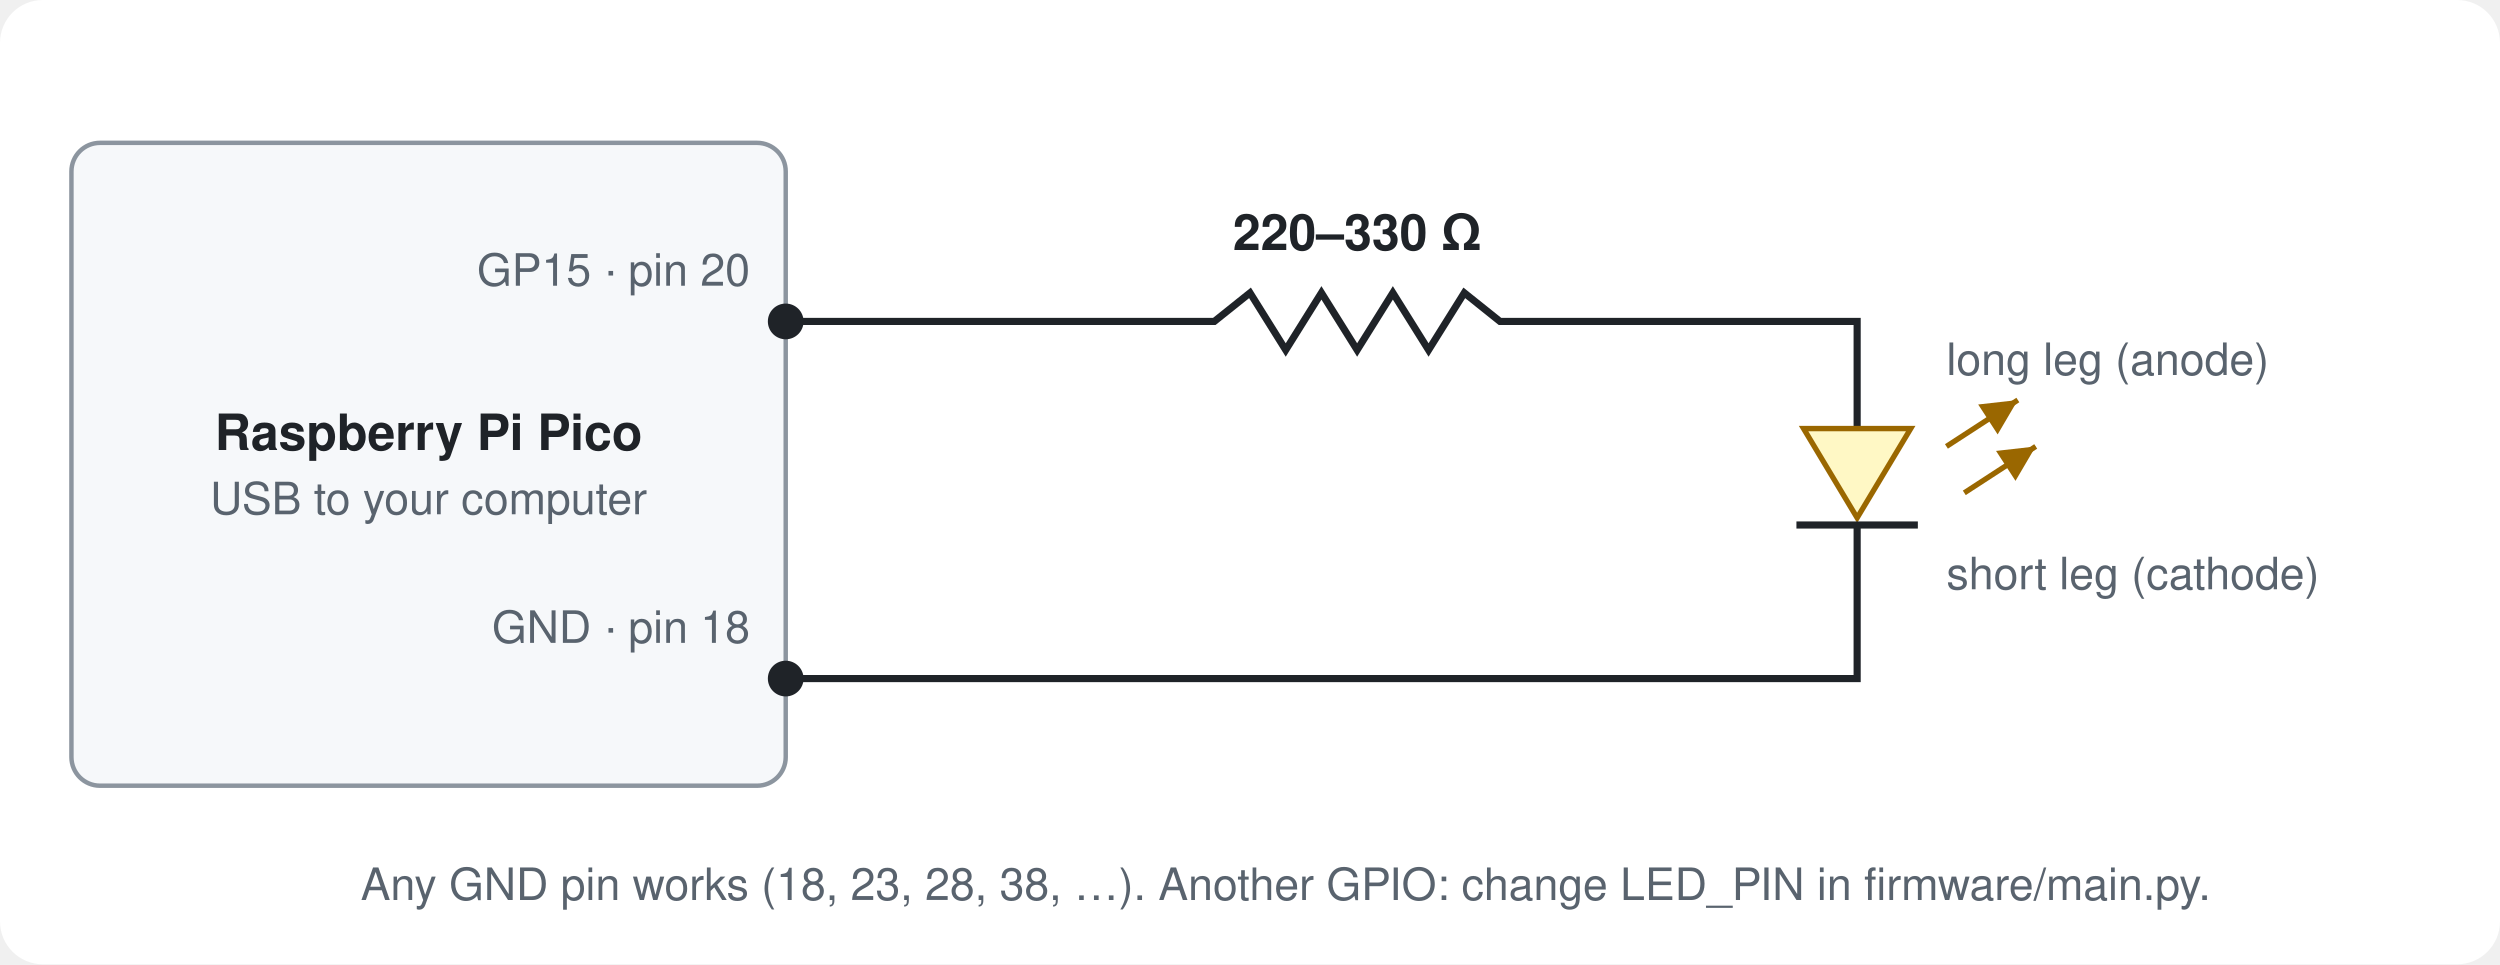
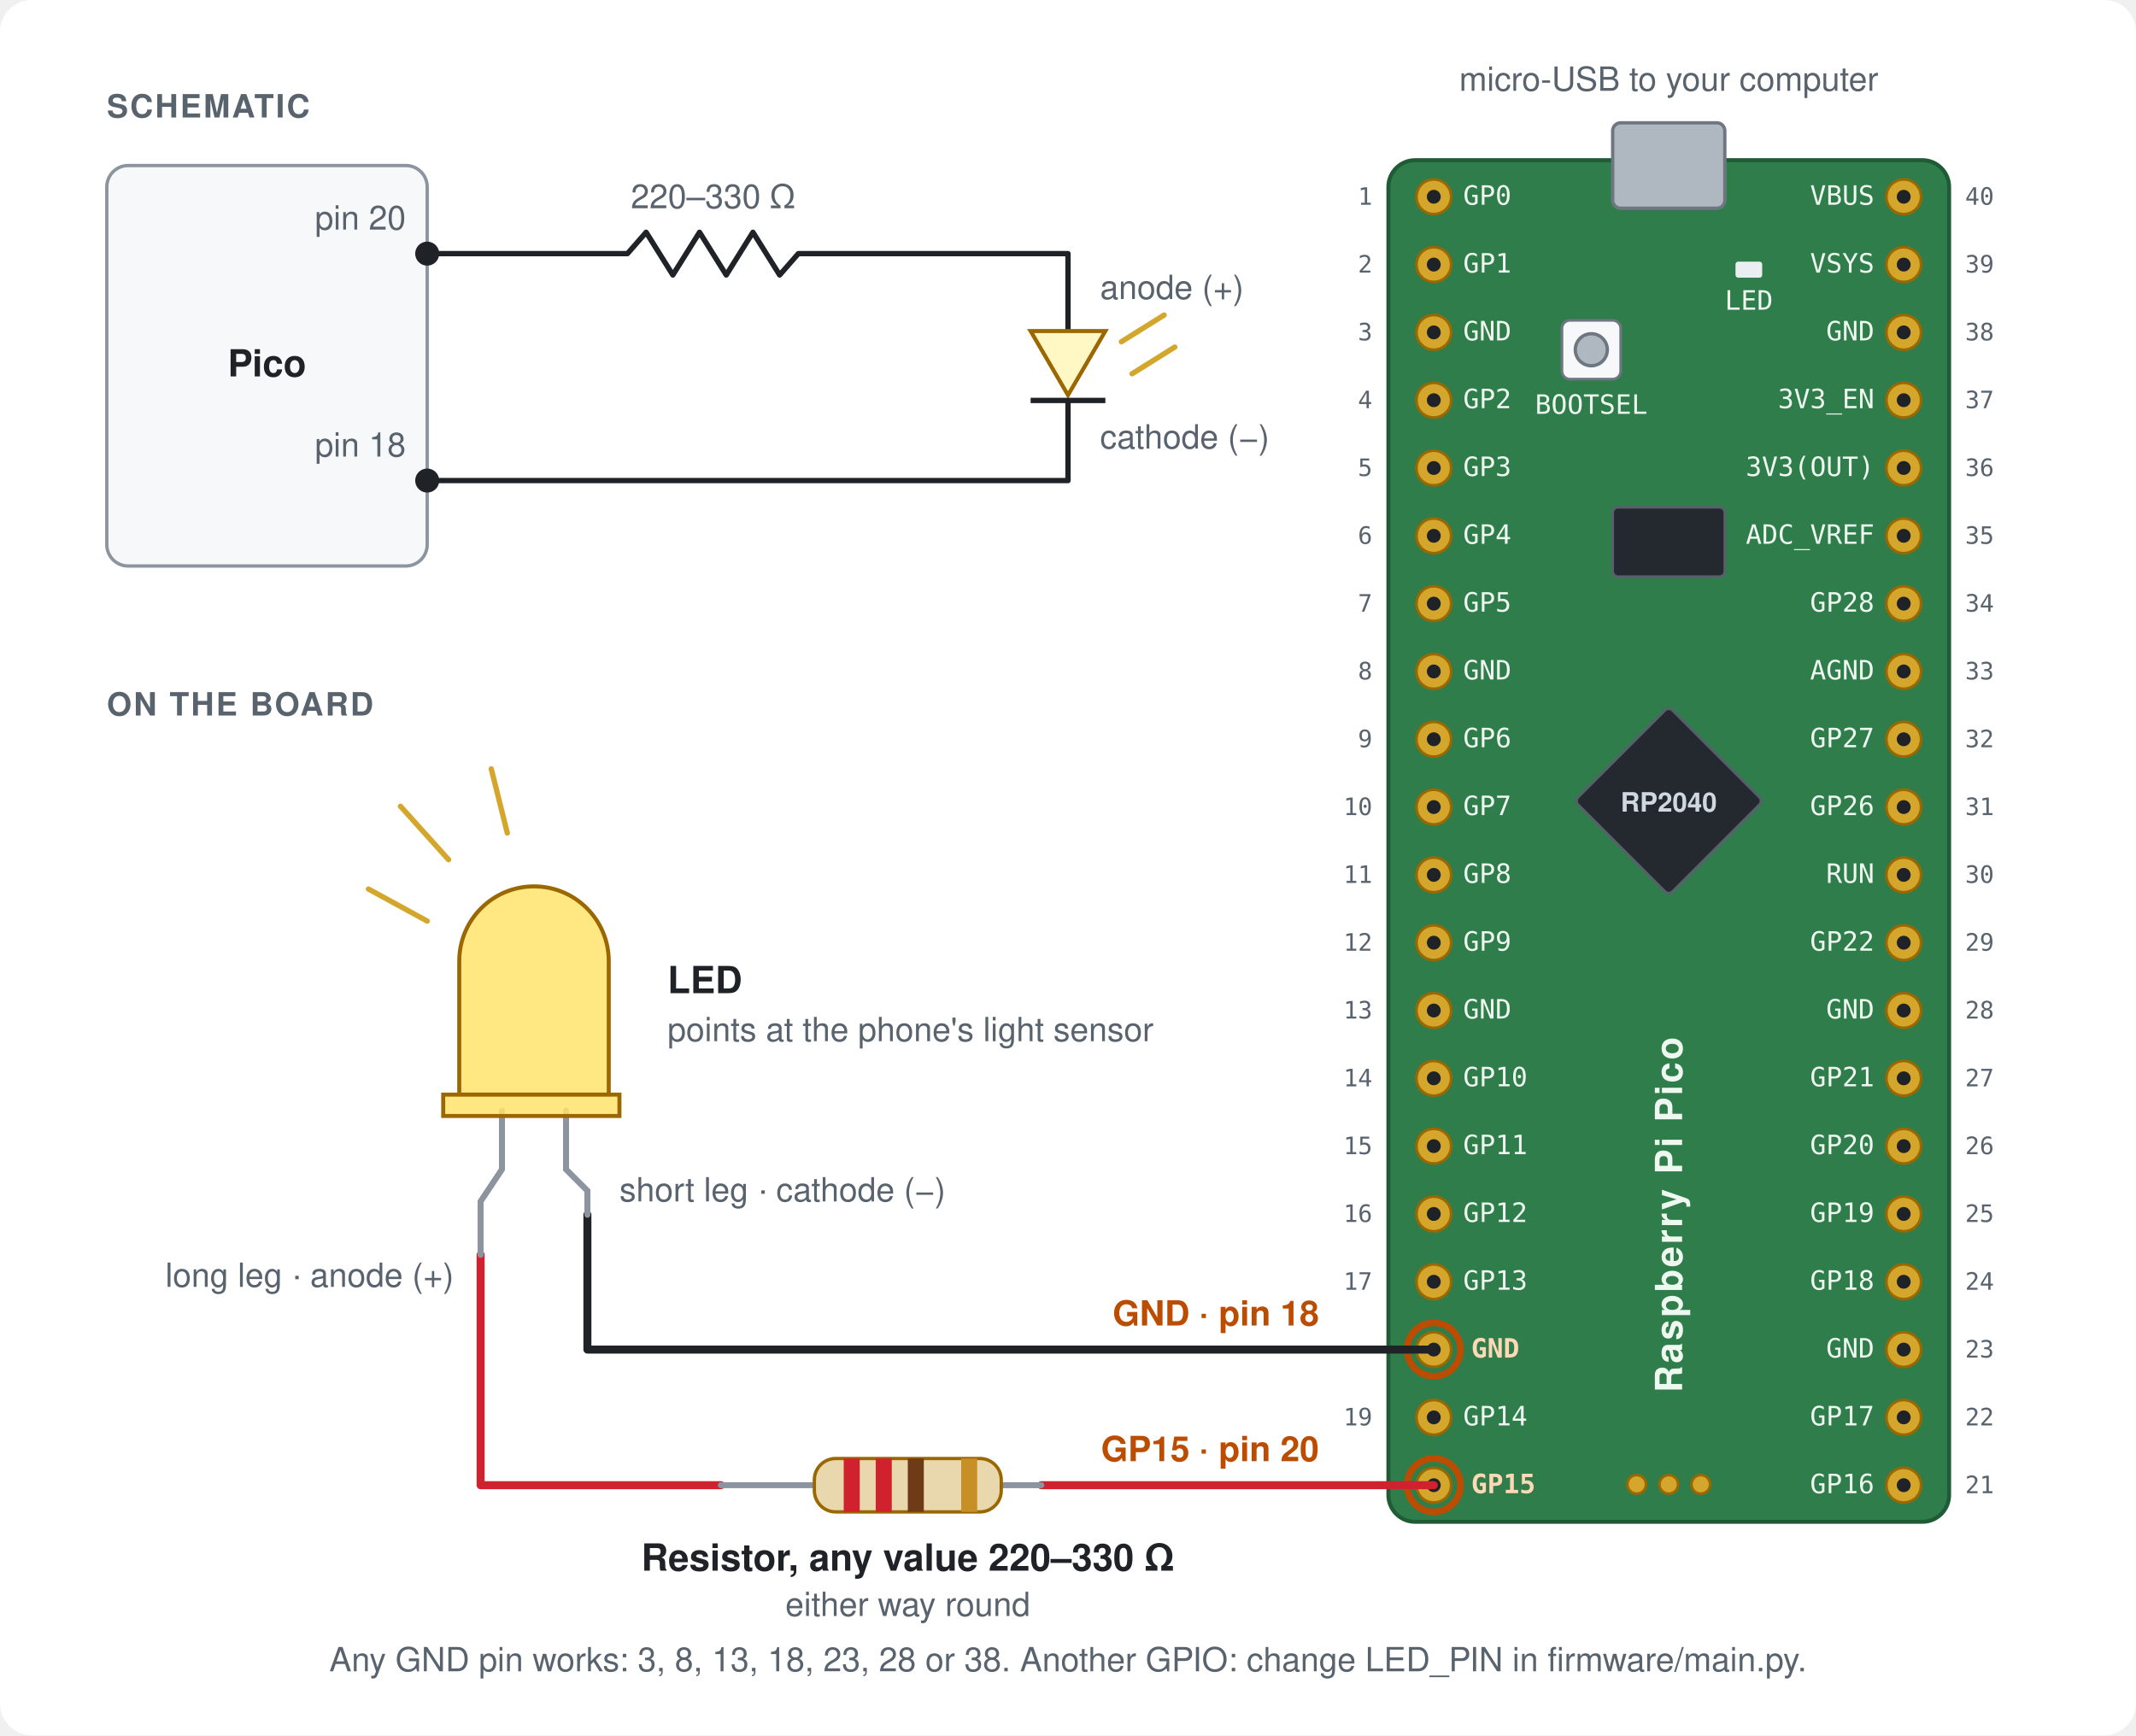
- <svg xmlns="http://www.w3.org/2000/svg" viewBox="0 0 700 270" width="700" height="270" role="img" aria-label="LED wiring: Pico pin GP15 (physical pin 20) goes through a 220 to 330 ohm resistor to the LED's long leg (anode); the LED's short leg (cathode) goes back to a Pico GND pin such as pin 18.">
+ <svg xmlns="http://www.w3.org/2000/svg" viewBox="0 0 800 650" width="800" height="650" role="img" aria-label="LED wiring, as a schematic and on the board. A Raspberry Pi Pico seen from the top, USB at the top edge. Physical pin 20 (GP15), the bottom pin on the left side, goes through a resistor (any value from 220 to 330 ohms) to the LED's long leg (anode). The LED's short leg (cathode) goes back to pin 18, a GND pin two places above it.">
  <style>
  .bg { fill: #ffffff; }
-   .frame { fill: none; stroke: #8c959f; stroke-width: 1.25; stroke-dasharray: 6 4; }
-   .box { fill: #f6f8fa; stroke: #8c959f; stroke-width: 1.25; }
-   .hub { fill: #ddf4ff; stroke: #0969da; stroke-width: 1.75; }
-   .exe { fill: #fff8c5; stroke: #9a6700; stroke-width: 1.75; }
-   .tool { fill: #ffffff; stroke: #9a6700; stroke-width: 1.25; }
-   .ok { fill: #dafbe1; stroke: #1a7f37; stroke-width: 1.75; }
-   .warn { fill: #fff1e5; stroke: #bc4c00; stroke-width: 1.5; }
-   .file { fill: #ffffff; stroke: #8c959f; stroke-width: 1.25; }
+   .pcb { fill: #2f7d4a; stroke: #1f5c35; stroke-width: 1.5; }
+   .silk { fill: #eef7f0; font-size: 10px; font-family: ui-monospace, SFMono-Regular, Menlo, Consolas, monospace; }
+   .silk-big { fill: #eef7f0; font-size: 14px; font-weight: 600; letter-spacing: 0.06em; }
+   .pad { fill: #d4a72c; stroke: #9a6700; stroke-width: 1; }
+   .hole { fill: #1f2328; }
+   .hot { fill: none; stroke: #bc4c00; stroke-width: 2.5; }
+   .hot-silk { fill: #ffd8b5; font-weight: 700; }
+   .metal { fill: #afb8c1; stroke: #6e7781; stroke-width: 1.25; }
+   .chip { fill: #24292f; stroke: #57606a; stroke-width: 1; }
+   .chip-t { fill: #d0d7de; font-size: 10px; font-weight: 600; }
+   .btn { fill: #f6f8fa; stroke: #6e7781; stroke-width: 1; }
+   .smd { fill: #eaeef2; }
+   .wire-sig { fill: none; stroke: #cf222e; stroke-width: 3; stroke-linecap: round; stroke-linejoin: round; }
+   .wire-gnd { fill: none; stroke: #1f2328; stroke-width: 3; stroke-linecap: round; stroke-linejoin: round; }
+   .lead { fill: none; stroke: #8c959f; stroke-width: 2.25; stroke-linecap: round; }
+   .res { fill: #e9d7ad; stroke: #9a6700; stroke-width: 1.25; }
+   .b-red { fill: #cf222e; } .b-brown { fill: #6f3b17; } .b-gold { fill: #c69026; }
+   .led-body { fill: #ffe46b; fill-opacity: 0.85; stroke: #9a6700; stroke-width: 1.5; }
+   .ray { fill: none; stroke: #d4a72c; stroke-width: 2; stroke-linecap: round; }
  text { font-family: -apple-system, BlinkMacSystemFont, "Segoe UI", Helvetica, Arial, sans-serif; }
  .t { fill: #1f2328; font-size: 14px; font-weight: 600; }
  .s { fill: #59636e; font-size: 12.5px; }
-   .lb { fill: #59636e; font-size: 12px; font-style: italic; }
-   .hd { fill: #59636e; font-size: 12px; font-weight: 600; letter-spacing: 0.04em; }
-   .m { font-family: ui-monospace, SFMono-Regular, Menlo, Consolas, monospace; }
-   .ln { fill: none; stroke: #59636e; stroke-width: 1.5; }
-   .ln-ok { fill: none; stroke: #1a7f37; stroke-width: 1.75; }
-   .ln-warn { fill: none; stroke: #bc4c00; stroke-width: 1.5; }
-   .ln-exe { fill: none; stroke: #9a6700; stroke-width: 1.5; }
-   .dash { stroke-dasharray: 5 4; }
-   .ah { fill: #59636e; } .ah-ok { fill: #1a7f37; } .ah-warn { fill: #bc4c00; } .ah-exe { fill: #9a6700; }
-   .grid { stroke: #d1d9e0; stroke-width: 1; }
-   .axis { stroke: #8c959f; stroke-width: 1; }
-   .s1 { fill: none; stroke: #0969da; stroke-width: 2; stroke-linejoin: round; }
-   .s2 { fill: none; stroke: #bc4c00; stroke-width: 2; stroke-linejoin: round; }
-   .k1 { fill: #0969da; } .k2 { fill: #bc4c00; }
-   .dot-old { fill: #ffffff; stroke: #59636e; stroke-width: 2; }
-   .dot-new { fill: #59636e; stroke: #ffffff; stroke-width: 2; }
-   .led { fill: #fff8c5; stroke: #9a6700; stroke-width: 1.5; }
-   .wire { fill: none; stroke: #1f2328; stroke-width: 2; }
-   .pin { fill: #1f2328; }
+   .hd { fill: #59636e; font-size: 12px; font-weight: 600; letter-spacing: 0.06em; }
+   .box { fill: #f6f8fa; stroke: #8c959f; stroke-width: 1.25; }
+   .dot { fill: #1f2328; }
+   .sch { fill: none; stroke: #1f2328; stroke-width: 2; stroke-linejoin: round; }
+   .sch-led { fill: #fff8c5; stroke: #9a6700; stroke-width: 1.5; }
+   .n { fill: #59636e; font-size: 9px; font-family: ui-monospace, SFMono-Regular, Menlo, Consolas, monospace; }
+   .hot-t { fill: #bc4c00; font-size: 13px; font-weight: 600; }
  @media (prefers-color-scheme: dark) {
    .bg { fill: #0d1117; }
-     .frame { stroke: #656c76; }
+     .pcb { fill: #24603a; stroke: #3fb950; }
+     .hot { stroke: #f0883e; }
+     .wire-gnd { stroke: #e6edf3; }
+     .lead { stroke: #9198a1; }
+     .t { fill: #e6edf3; }
+     .s, .n, .hd { fill: #9198a1; }
    .box { fill: #151b23; stroke: #656c76; }
-     .hub { fill: #0c2d6b; stroke: #4493f8; }
-     .exe { fill: #3a2d05; stroke: #d29922; }
-     .tool { fill: #0d1117; stroke: #d29922; }
-     .ok { fill: #04260f; stroke: #3fb950; }
-     .warn { fill: #3d1d08; stroke: #f0883e; }
-     .file { fill: #0d1117; stroke: #656c76; }
-     .t { fill: #e6edf3; }
-     .s, .lb, .hd { fill: #9198a1; }
-     .ln { stroke: #9198a1; } .ln-ok { stroke: #3fb950; } .ln-warn { stroke: #f0883e; } .ln-exe { stroke: #d29922; }
-     .ah { fill: #9198a1; } .ah-ok { fill: #3fb950; } .ah-warn { fill: #f0883e; } .ah-exe { fill: #d29922; }
-     .grid { stroke: #262c36; }
-     .axis { stroke: #656c76; }
-     .s1 { stroke: #4493f8; } .s2 { stroke: #db6d28; }
-     .k1 { fill: #4493f8; } .k2 { fill: #db6d28; }
-     .dot-old { fill: #0d1117; stroke: #9198a1; }
-     .dot-new { fill: #9198a1; stroke: #0d1117; }
-     .led { fill: #3a2d05; stroke: #d29922; }
-     .wire { stroke: #e6edf3; }
-     .pin { fill: #e6edf3; }
+     .dot { fill: #e6edf3; }
+     .sch { stroke: #e6edf3; }
+     .sch-led { fill: #3a2d05; stroke: #d29922; }
+     .hot-t { fill: #f0883e; }
  }
</style>
-   <defs>
-     <marker id="ah" viewBox="0 0 10 10" refX="10" refY="5" markerWidth="10" markerHeight="10" markerUnits="userSpaceOnUse" orient="auto-start-reverse">
-       <path class="ah" d="M0,0 L10,5 L0,10 z" />
-     </marker>
-     <marker id="ah-ok" viewBox="0 0 10 10" refX="10" refY="5" markerWidth="10" markerHeight="10" markerUnits="userSpaceOnUse" orient="auto-start-reverse">
-       <path class="ah-ok" d="M0,0 L10,5 L0,10 z" />
-     </marker>
-     <marker id="ah-warn" viewBox="0 0 10 10" refX="10" refY="5" markerWidth="10" markerHeight="10" markerUnits="userSpaceOnUse" orient="auto-start-reverse">
-       <path class="ah-warn" d="M0,0 L10,5 L0,10 z" />
-     </marker>
-     <marker id="ah-exe" viewBox="0 0 10 10" refX="10" refY="5" markerWidth="10" markerHeight="10" markerUnits="userSpaceOnUse" orient="auto-start-reverse">
-       <path class="ah-exe" d="M0,0 L10,5 L0,10 z" />
-     </marker>
-   </defs>
-   <rect class="bg" x="0" y="0" width="700" height="270" rx="12" />
-   <rect class="box" x="20" y="40" width="200" height="180" rx="8" />
-   <text class="t" x="120.0" y="126.0" text-anchor="middle">Raspberry Pi Pico</text>
-   <text class="s" x="120.0" y="144.0" text-anchor="middle">USB to your computer</text>
-   <circle class="pin" cx="220" cy="90" r="5" />
-   <text class="s" x="210" y="80" text-anchor="end">GP15 · pin 20</text>
-   <circle class="pin" cx="220" cy="190" r="5" />
-   <text class="s" x="210" y="180" text-anchor="end">GND · pin 18</text>
-   <path class="wire" d="M220,90 L340,90 L340,90 L350,82 L360,98 L370,82 L380,98 L390,82 L400,98 L410,82 L420,90 L520,90 L520,120" />
-   <text class="t" x="380" y="70" text-anchor="middle">220–330 Ω</text>
-   <polygon class="led" points="505,120 535,120 520,145" />
-   <line class="wire" x1="503" y1="147" x2="537" y2="147" />
-   <path class="ln-exe" d="M545,125 L565,112" marker-end="url(#ah-exe)" />
-   <path class="ln-exe" d="M550,138 L570,125" marker-end="url(#ah-exe)" />
-   <path class="wire" d="M520,147 L520,190 L220,190" />
-   <text class="s" x="545" y="105" text-anchor="start">long leg (anode)</text>
-   <text class="s" x="545" y="165" text-anchor="start">short leg (cathode)</text>
-   <text class="s" x="360" y="252" text-anchor="middle">Any GND pin works (18, 23, 28, 38, …). Another GPIO: change LED_PIN in firmware/main.py.</text>
+   <rect class="bg" x="0" y="0" width="800" height="650" rx="12" />
+   <text class="hd" x="40" y="44">SCHEMATIC</text>
+   <rect class="box" x="40" y="62" width="120" height="150" rx="8" />
+   <text class="t" x="100" y="141" text-anchor="middle">Pico</text>
+   <circle class="dot" cx="160" cy="95" r="4.5" />
+   <text class="s" x="152" y="86" text-anchor="end">pin 20</text>
+   <circle class="dot" cx="160" cy="180" r="4.5" />
+   <text class="s" x="152" y="171" text-anchor="end">pin 18</text>
+   <path class="sch" d="M160,95 L235,95 L242,87 L252,103 L262,87 L272,103 L282,87 L292,103 L299,95 L400,95 L400,124" />
+   <text class="s" x="267" y="78" text-anchor="middle">220–330 Ω</text>
+   <polygon class="sch-led" points="386,124 414,124 400,148" />
+   <line class="sch" x1="386" y1="150" x2="414" y2="150" />
+   <path class="ray" d="M420,128 L436,118" />
+   <path class="ray" d="M424,140 L440,130" />
+   <path class="sch" d="M400,150 L400,180 L160,180" />
+   <text class="s" x="412" y="112">anode (+)</text>
+   <text class="s" x="412" y="168">cathode (−)</text>
+   <text class="hd" x="40" y="268">ON THE BOARD</text>
+   <rect class="pcb" x="520" y="60" width="210" height="510" rx="10" />
+   <rect class="metal" x="604" y="46" width="42" height="32" rx="3" />
+   <text class="s" x="625" y="34" text-anchor="middle">micro-USB to your computer</text>
+   <rect class="btn" x="585" y="120" width="22" height="22" rx="3" />
+   <circle class="metal" cx="596" cy="131" r="6" />
+   <text class="silk" x="596" y="155" text-anchor="middle">BOOTSEL</text>
+   <rect class="smd" x="650" y="98" width="10" height="6" rx="1" />
+   <text class="silk" x="655" y="116" text-anchor="middle">LED</text>
+   <rect class="chip" x="604" y="190" width="42" height="26" rx="2" />
+   <g transform="rotate(45 625 300)">
+     <rect class="chip" x="600" y="275" width="50" height="50" rx="2" />
+   </g>
+   <text class="chip-t" x="625" y="304" text-anchor="middle">RP2040</text>
+   <text class="silk-big" x="0" y="0" text-anchor="middle" transform="translate(630 455) rotate(-90)">Raspberry Pi Pico</text>
+   <circle class="pad" cx="613" cy="556" r="3.5" />
+   <circle class="pad" cx="625" cy="556" r="3.5" />
+   <circle class="pad" cx="637" cy="556" r="3.5" />
+   <circle class="pad" cx="537" cy="73.7" r="6.5" />
+   <circle class="hole" cx="537" cy="73.7" r="2.6" />
+   <text class="silk" x="548" y="76.7">GP0</text>
+   <text class="n" x="514" y="76.7" text-anchor="end">1</text>
+   <circle class="pad" cx="537" cy="99.1" r="6.5" />
+   <circle class="hole" cx="537" cy="99.1" r="2.6" />
+   <text class="silk" x="548" y="102.1">GP1</text>
+   <text class="n" x="514" y="102.1" text-anchor="end">2</text>
+   <circle class="pad" cx="537" cy="124.5" r="6.5" />
+   <circle class="hole" cx="537" cy="124.5" r="2.6" />
+   <text class="silk" x="548" y="127.5">GND</text>
+   <text class="n" x="514" y="127.5" text-anchor="end">3</text>
+   <circle class="pad" cx="537" cy="149.9" r="6.5" />
+   <circle class="hole" cx="537" cy="149.9" r="2.6" />
+   <text class="silk" x="548" y="152.9">GP2</text>
+   <text class="n" x="514" y="152.9" text-anchor="end">4</text>
+   <circle class="pad" cx="537" cy="175.3" r="6.5" />
+   <circle class="hole" cx="537" cy="175.3" r="2.6" />
+   <text class="silk" x="548" y="178.3">GP3</text>
+   <text class="n" x="514" y="178.3" text-anchor="end">5</text>
+   <circle class="pad" cx="537" cy="200.7" r="6.5" />
+   <circle class="hole" cx="537" cy="200.7" r="2.6" />
+   <text class="silk" x="548" y="203.7">GP4</text>
+   <text class="n" x="514" y="203.7" text-anchor="end">6</text>
+   <circle class="pad" cx="537" cy="226.1" r="6.5" />
+   <circle class="hole" cx="537" cy="226.1" r="2.6" />
+   <text class="silk" x="548" y="229.1">GP5</text>
+   <text class="n" x="514" y="229.1" text-anchor="end">7</text>
+   <circle class="pad" cx="537" cy="251.5" r="6.5" />
+   <circle class="hole" cx="537" cy="251.5" r="2.6" />
+   <text class="silk" x="548" y="254.5">GND</text>
+   <text class="n" x="514" y="254.5" text-anchor="end">8</text>
+   <circle class="pad" cx="537" cy="276.9" r="6.5" />
+   <circle class="hole" cx="537" cy="276.9" r="2.6" />
+   <text class="silk" x="548" y="279.9">GP6</text>
+   <text class="n" x="514" y="279.9" text-anchor="end">9</text>
+   <circle class="pad" cx="537" cy="302.3" r="6.5" />
+   <circle class="hole" cx="537" cy="302.3" r="2.6" />
+   <text class="silk" x="548" y="305.3">GP7</text>
+   <text class="n" x="514" y="305.3" text-anchor="end">10</text>
+   <circle class="pad" cx="537" cy="327.7" r="6.5" />
+   <circle class="hole" cx="537" cy="327.7" r="2.6" />
+   <text class="silk" x="548" y="330.7">GP8</text>
+   <text class="n" x="514" y="330.7" text-anchor="end">11</text>
+   <circle class="pad" cx="537" cy="353.1" r="6.5" />
+   <circle class="hole" cx="537" cy="353.1" r="2.6" />
+   <text class="silk" x="548" y="356.1">GP9</text>
+   <text class="n" x="514" y="356.1" text-anchor="end">12</text>
+   <circle class="pad" cx="537" cy="378.5" r="6.5" />
+   <circle class="hole" cx="537" cy="378.5" r="2.6" />
+   <text class="silk" x="548" y="381.5">GND</text>
+   <text class="n" x="514" y="381.5" text-anchor="end">13</text>
+   <circle class="pad" cx="537" cy="403.9" r="6.5" />
+   <circle class="hole" cx="537" cy="403.9" r="2.6" />
+   <text class="silk" x="548" y="406.9">GP10</text>
+   <text class="n" x="514" y="406.9" text-anchor="end">14</text>
+   <circle class="pad" cx="537" cy="429.3" r="6.5" />
+   <circle class="hole" cx="537" cy="429.3" r="2.6" />
+   <text class="silk" x="548" y="432.3">GP11</text>
+   <text class="n" x="514" y="432.3" text-anchor="end">15</text>
+   <circle class="pad" cx="537" cy="454.7" r="6.5" />
+   <circle class="hole" cx="537" cy="454.7" r="2.6" />
+   <text class="silk" x="548" y="457.7">GP12</text>
+   <text class="n" x="514" y="457.7" text-anchor="end">16</text>
+   <circle class="pad" cx="537" cy="480.1" r="6.5" />
+   <circle class="hole" cx="537" cy="480.1" r="2.6" />
+   <text class="silk" x="548" y="483.1">GP13</text>
+   <text class="n" x="514" y="483.1" text-anchor="end">17</text>
+   <circle class="pad" cx="537" cy="505.5" r="6.5" />
+   <circle class="hole" cx="537" cy="505.5" r="2.6" />
+   <circle class="hot" cx="537" cy="505.5" r="10" />
+   <text class="silk hot-silk" x="551" y="508.5">GND</text>
+   <circle class="pad" cx="537" cy="530.9" r="6.5" />
+   <circle class="hole" cx="537" cy="530.9" r="2.6" />
+   <text class="silk" x="548" y="533.9">GP14</text>
+   <text class="n" x="514" y="533.9" text-anchor="end">19</text>
+   <circle class="pad" cx="537" cy="556.3" r="6.5" />
+   <circle class="hole" cx="537" cy="556.3" r="2.6" />
+   <circle class="hot" cx="537" cy="556.3" r="10" />
+   <text class="silk hot-silk" x="551" y="559.3">GP15</text>
+   <circle class="pad" cx="713" cy="556.3" r="6.5" />
+   <circle class="hole" cx="713" cy="556.3" r="2.6" />
+   <text class="silk" x="702" y="559.3" text-anchor="end">GP16</text>
+   <text class="n" x="736" y="559.3">21</text>
+   <circle class="pad" cx="713" cy="530.9" r="6.5" />
+   <circle class="hole" cx="713" cy="530.9" r="2.6" />
+   <text class="silk" x="702" y="533.9" text-anchor="end">GP17</text>
+   <text class="n" x="736" y="533.9">22</text>
+   <circle class="pad" cx="713" cy="505.5" r="6.5" />
+   <circle class="hole" cx="713" cy="505.5" r="2.6" />
+   <text class="silk" x="702" y="508.5" text-anchor="end">GND</text>
+   <text class="n" x="736" y="508.5">23</text>
+   <circle class="pad" cx="713" cy="480.1" r="6.5" />
+   <circle class="hole" cx="713" cy="480.1" r="2.6" />
+   <text class="silk" x="702" y="483.1" text-anchor="end">GP18</text>
+   <text class="n" x="736" y="483.1">24</text>
+   <circle class="pad" cx="713" cy="454.7" r="6.5" />
+   <circle class="hole" cx="713" cy="454.7" r="2.6" />
+   <text class="silk" x="702" y="457.7" text-anchor="end">GP19</text>
+   <text class="n" x="736" y="457.7">25</text>
+   <circle class="pad" cx="713" cy="429.3" r="6.5" />
+   <circle class="hole" cx="713" cy="429.3" r="2.6" />
+   <text class="silk" x="702" y="432.3" text-anchor="end">GP20</text>
+   <text class="n" x="736" y="432.3">26</text>
+   <circle class="pad" cx="713" cy="403.9" r="6.5" />
+   <circle class="hole" cx="713" cy="403.9" r="2.6" />
+   <text class="silk" x="702" y="406.9" text-anchor="end">GP21</text>
+   <text class="n" x="736" y="406.9">27</text>
+   <circle class="pad" cx="713" cy="378.5" r="6.5" />
+   <circle class="hole" cx="713" cy="378.5" r="2.6" />
+   <text class="silk" x="702" y="381.5" text-anchor="end">GND</text>
+   <text class="n" x="736" y="381.5">28</text>
+   <circle class="pad" cx="713" cy="353.1" r="6.5" />
+   <circle class="hole" cx="713" cy="353.1" r="2.6" />
+   <text class="silk" x="702" y="356.1" text-anchor="end">GP22</text>
+   <text class="n" x="736" y="356.1">29</text>
+   <circle class="pad" cx="713" cy="327.7" r="6.5" />
+   <circle class="hole" cx="713" cy="327.7" r="2.6" />
+   <text class="silk" x="702" y="330.7" text-anchor="end">RUN</text>
+   <text class="n" x="736" y="330.7">30</text>
+   <circle class="pad" cx="713" cy="302.3" r="6.5" />
+   <circle class="hole" cx="713" cy="302.3" r="2.6" />
+   <text class="silk" x="702" y="305.3" text-anchor="end">GP26</text>
+   <text class="n" x="736" y="305.3">31</text>
+   <circle class="pad" cx="713" cy="276.9" r="6.5" />
+   <circle class="hole" cx="713" cy="276.9" r="2.6" />
+   <text class="silk" x="702" y="279.9" text-anchor="end">GP27</text>
+   <text class="n" x="736" y="279.9">32</text>
+   <circle class="pad" cx="713" cy="251.5" r="6.5" />
+   <circle class="hole" cx="713" cy="251.5" r="2.6" />
+   <text class="silk" x="702" y="254.5" text-anchor="end">AGND</text>
+   <text class="n" x="736" y="254.5">33</text>
+   <circle class="pad" cx="713" cy="226.1" r="6.5" />
+   <circle class="hole" cx="713" cy="226.1" r="2.6" />
+   <text class="silk" x="702" y="229.1" text-anchor="end">GP28</text>
+   <text class="n" x="736" y="229.1">34</text>
+   <circle class="pad" cx="713" cy="200.7" r="6.5" />
+   <circle class="hole" cx="713" cy="200.7" r="2.6" />
+   <text class="silk" x="702" y="203.7" text-anchor="end">ADC_VREF</text>
+   <text class="n" x="736" y="203.7">35</text>
+   <circle class="pad" cx="713" cy="175.3" r="6.5" />
+   <circle class="hole" cx="713" cy="175.3" r="2.6" />
+   <text class="silk" x="702" y="178.3" text-anchor="end">3V3(OUT)</text>
+   <text class="n" x="736" y="178.3">36</text>
+   <circle class="pad" cx="713" cy="149.9" r="6.5" />
+   <circle class="hole" cx="713" cy="149.9" r="2.6" />
+   <text class="silk" x="702" y="152.9" text-anchor="end">3V3_EN</text>
+   <text class="n" x="736" y="152.9">37</text>
+   <circle class="pad" cx="713" cy="124.5" r="6.5" />
+   <circle class="hole" cx="713" cy="124.5" r="2.6" />
+   <text class="silk" x="702" y="127.5" text-anchor="end">GND</text>
+   <text class="n" x="736" y="127.5">38</text>
+   <circle class="pad" cx="713" cy="99.1" r="6.5" />
+   <circle class="hole" cx="713" cy="99.1" r="2.6" />
+   <text class="silk" x="702" y="102.1" text-anchor="end">VSYS</text>
+   <text class="n" x="736" y="102.1">39</text>
+   <circle class="pad" cx="713" cy="73.7" r="6.5" />
+   <circle class="hole" cx="713" cy="73.7" r="2.6" />
+   <text class="silk" x="702" y="76.7" text-anchor="end">VBUS</text>
+   <text class="n" x="736" y="76.7">40</text>
+   <path class="wire-sig" d="M537,556.3 L390,556.3" />
+   <path class="wire-sig" d="M270,556.3 L180,556.3 L180,470" />
+   <path class="lead" d="M270,556.3 L390,556.3" />
+   <rect class="res" x="305" y="546.3" width="70" height="20" rx="8" />
+   <rect class="b-red" x="316" y="546.3" width="6" height="20" />
+   <rect class="b-red" x="328" y="546.3" width="6" height="20" />
+   <rect class="b-brown" x="340" y="546.3" width="6" height="20" />
+   <rect class="b-gold" x="360" y="546.3" width="6" height="20" />
+   <text class="t" x="340" y="588.3" text-anchor="middle">Resistor, any value 220–330 Ω</text>
+   <text class="s" x="340" y="605.3" text-anchor="middle">either way round</text>
+   <text class="hot-t" x="494" y="547.3" text-anchor="end">GP15 · pin 20</text>
+   <path class="wire-gnd" d="M220,455 L220,505.5 L537,505.5" />
+   <text class="hot-t" x="494" y="496.5" text-anchor="end">GND · pin 18</text>
+   <path class="lead" d="M188,416 L188,438 L180,450 L180,470" />
+   <path class="lead" d="M212,416 L212,438 L220,446 L220,455" />
+   <path class="led-body" d="M172,410 L172,360 A28,28 0 0 1 228,360 L228,410 Z" />
+   <path class="led-body" d="M166,410 L232,410 L232,418 L166,418 Z" />
+   <path class="ray" d="M160,345 L138,333" />
+   <path class="ray" d="M168,322 L150,302" />
+   <path class="ray" d="M190,312 L184,288" />
+   <text class="t" x="250" y="372">LED</text>
+   <text class="s" x="250" y="390">points at the phone's light sensor</text>
+   <text class="s" x="170" y="482" text-anchor="end">long leg · anode (+)</text>
+   <text class="s" x="232" y="450">short leg · cathode (−)</text>
+   <text class="s" x="400" y="626" text-anchor="middle">Any GND pin works: 3, 8, 13, 18, 23, 28 or 38. Another GPIO: change LED_PIN in firmware/main.py.</text>
</svg>
